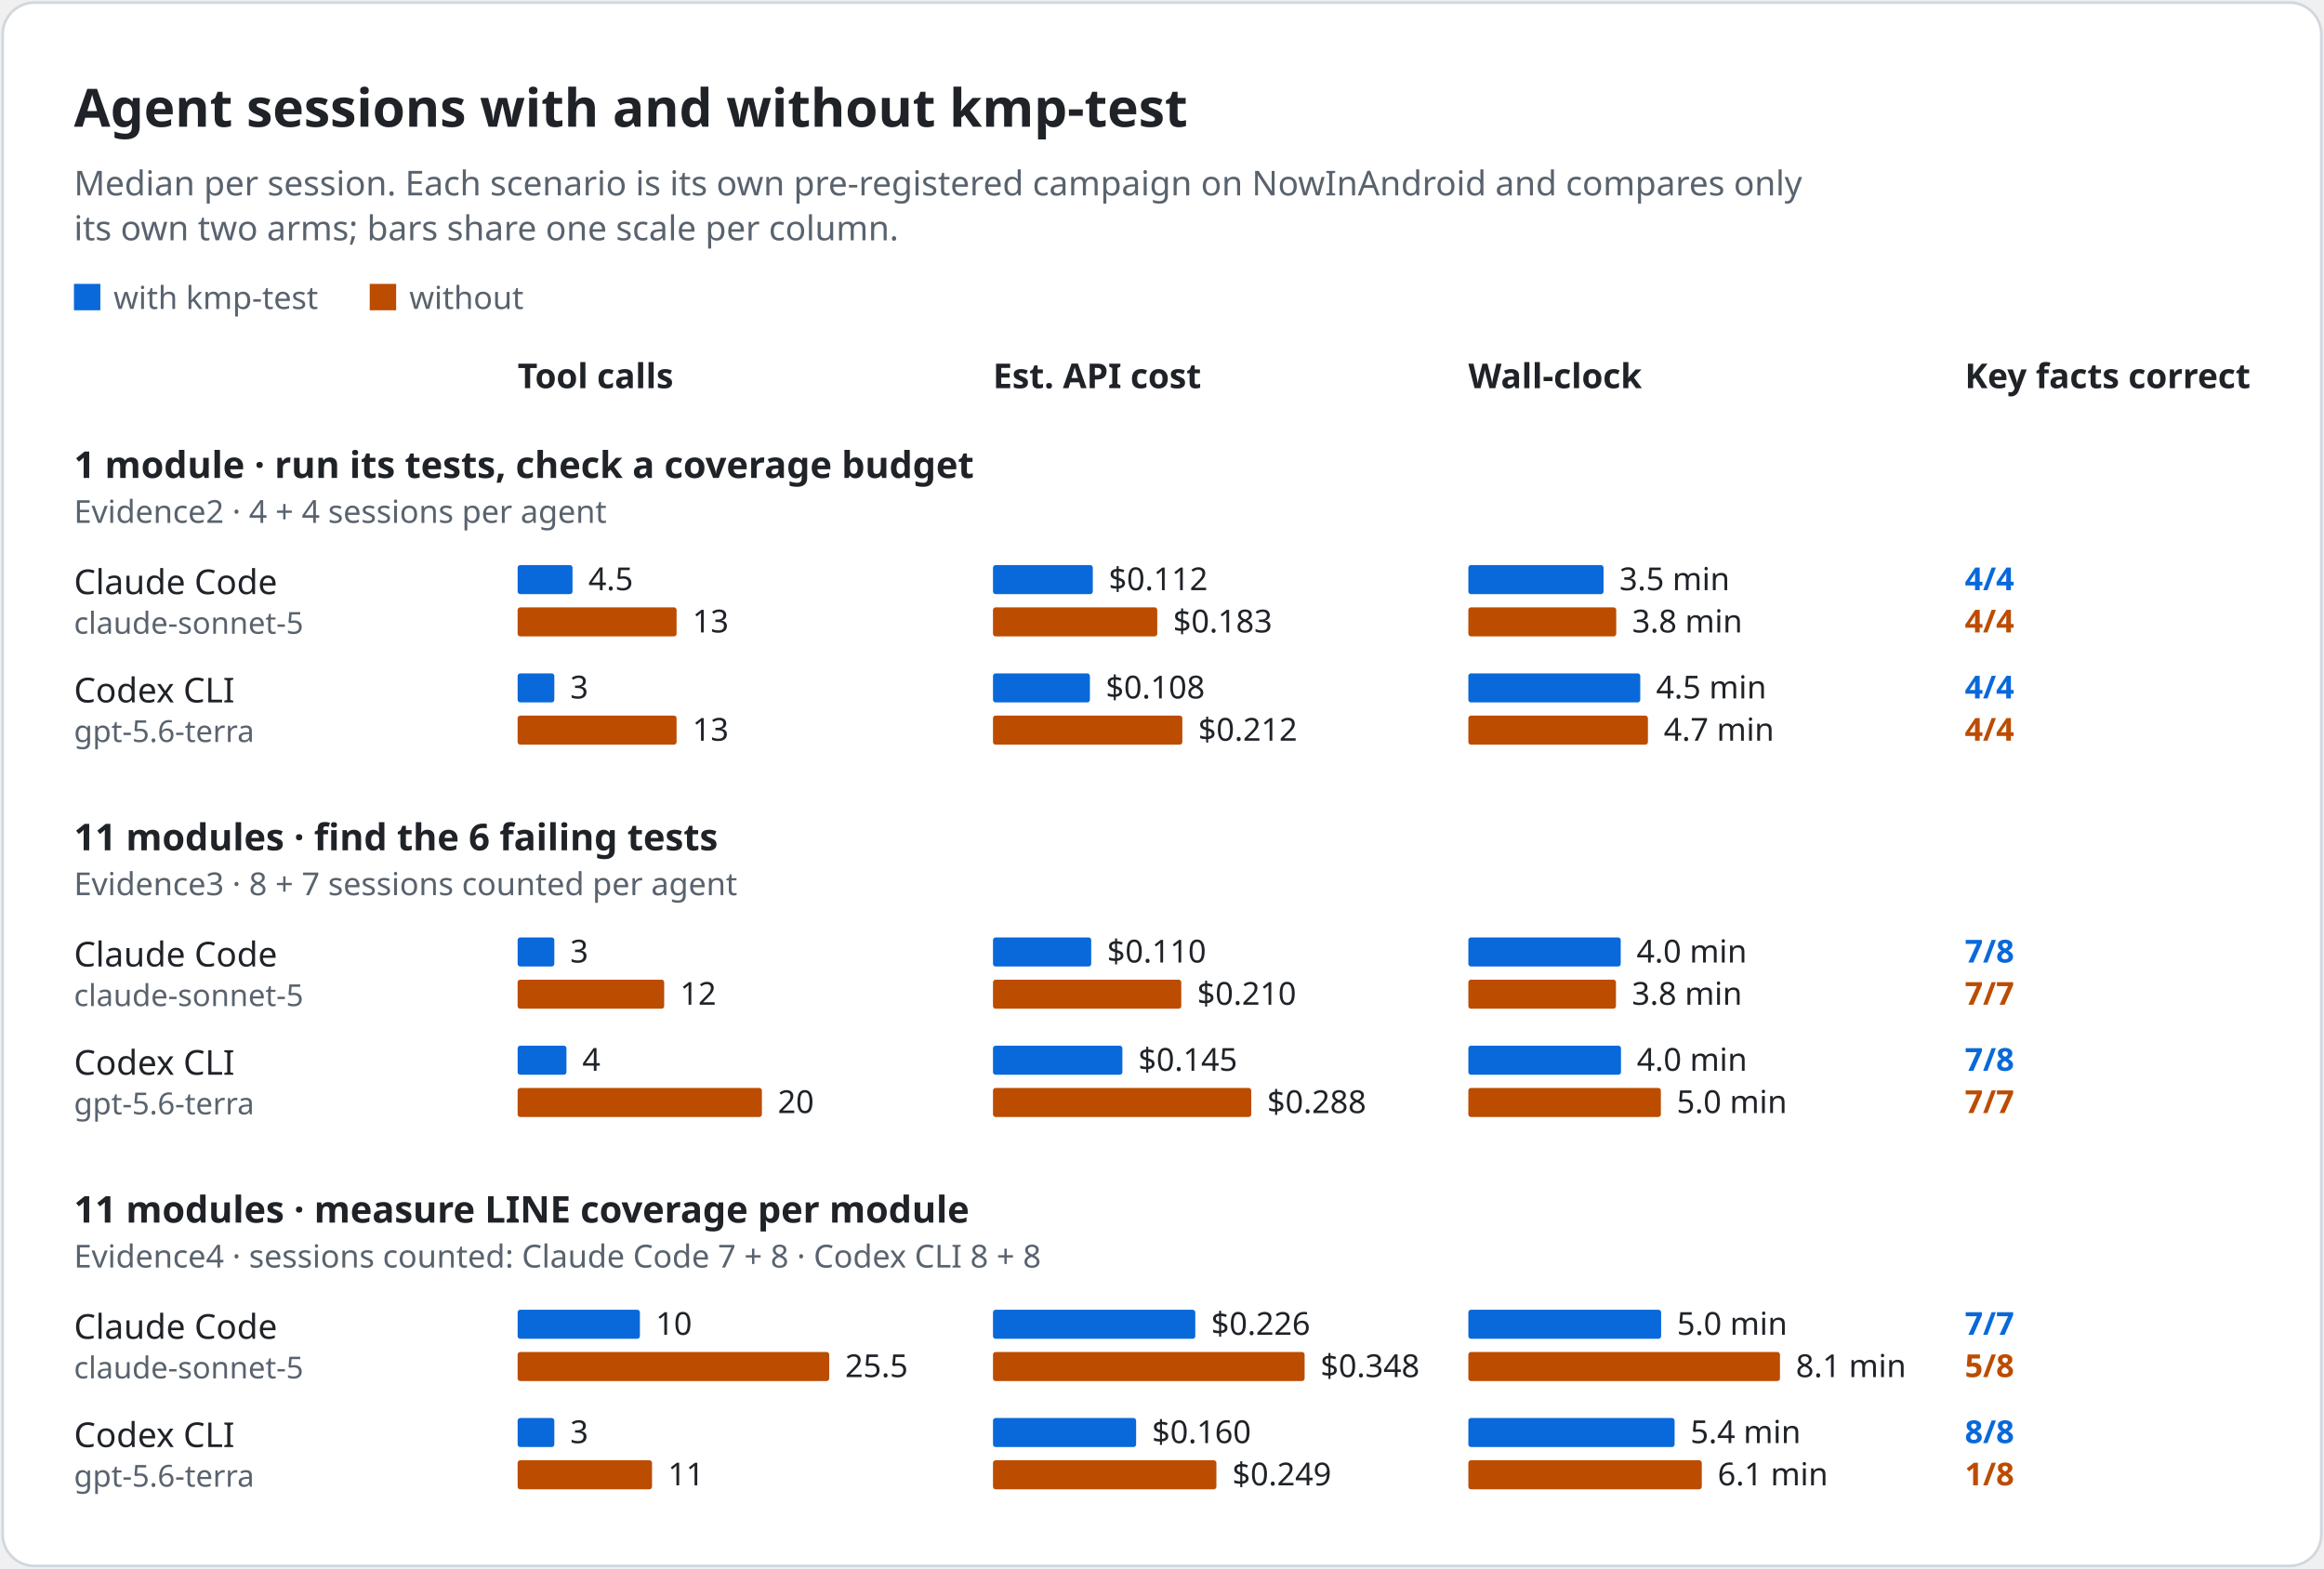
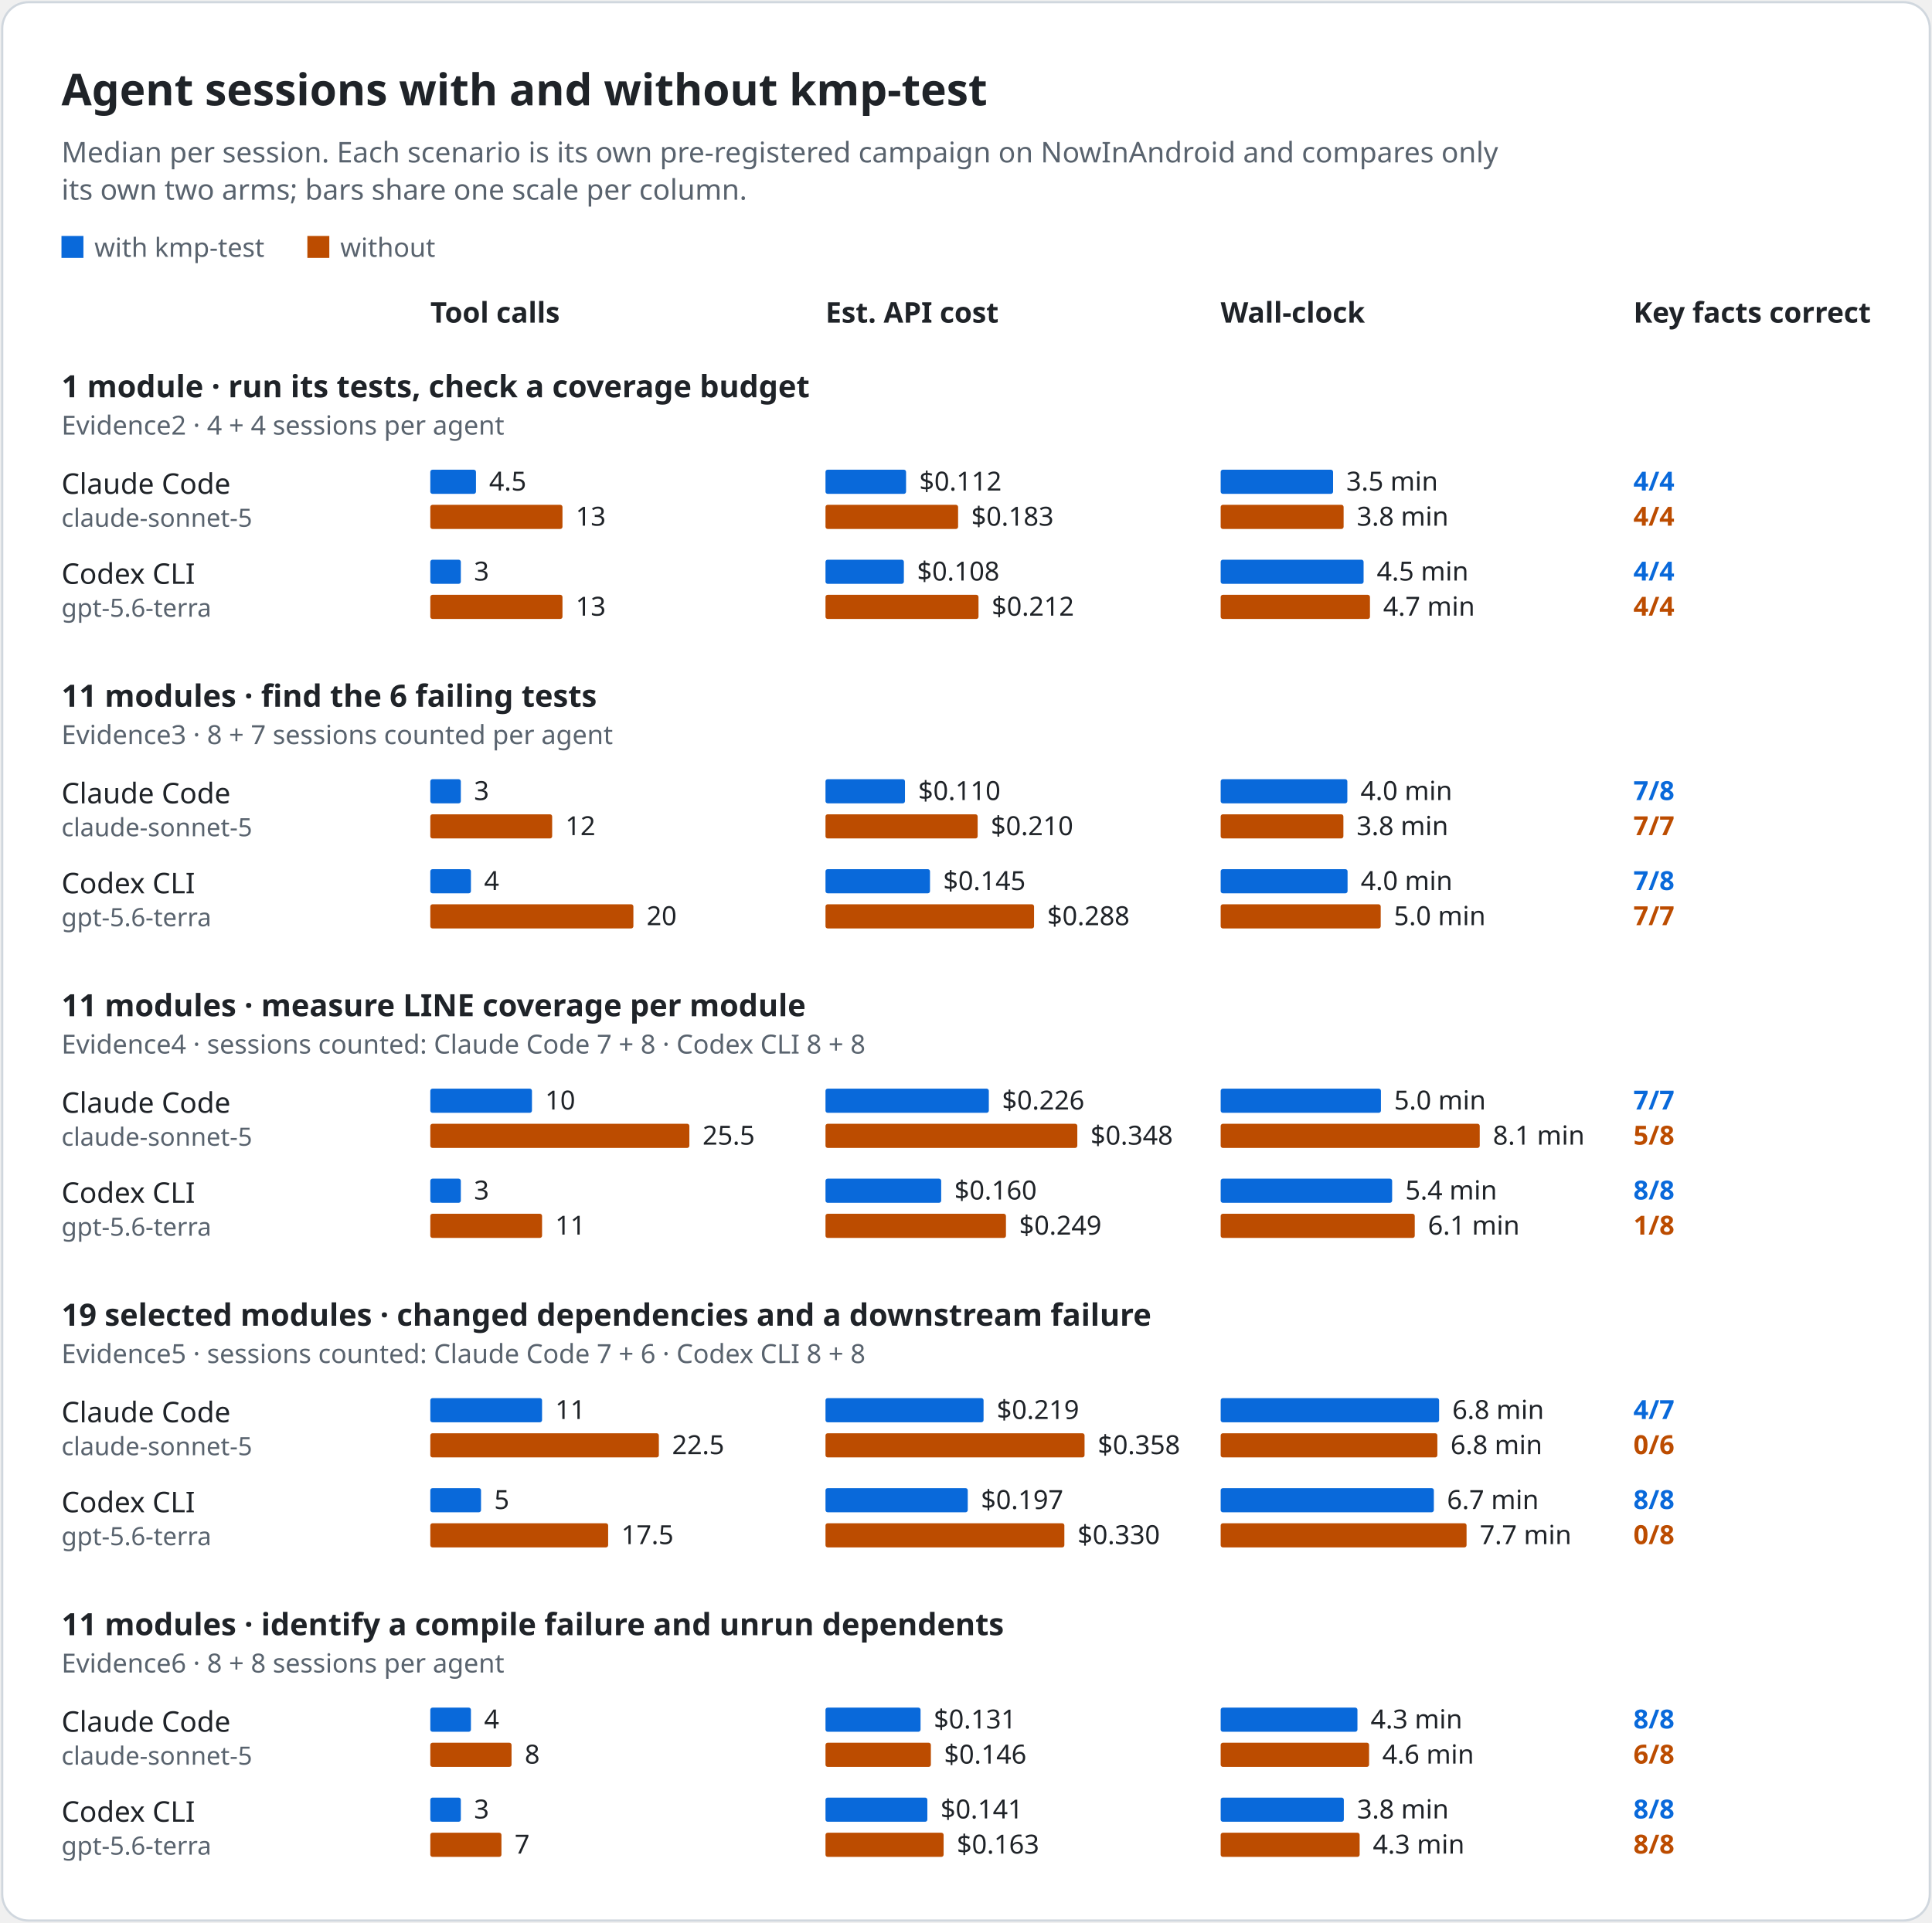
- <svg xmlns="http://www.w3.org/2000/svg" viewBox="0 0 880 594" width="880" height="594" role="img" font-family="-apple-system, BlinkMacSystemFont, 'Segoe UI', 'Noto Sans', Helvetica, Arial, sans-serif">
-   <rect x="1" y="1" width="878" height="592" rx="12" fill="#ffffff" stroke="#d0d7de" stroke-width="1" />
+ <svg xmlns="http://www.w3.org/2000/svg" viewBox="0 0 880 876" width="880" height="876" role="img" font-family="-apple-system, BlinkMacSystemFont, 'Segoe UI', 'Noto Sans', Helvetica, Arial, sans-serif">
+   <rect x="1" y="1" width="878" height="874" rx="12" fill="#ffffff" stroke="#d0d7de" stroke-width="1" />
  <text x="28.0" y="48.0" font-size="20" font-weight="600" fill="#1f2328">Agent sessions with and without kmp-test</text>
  <text x="28.0" y="74.0" font-size="13" font-weight="400" fill="#59636e">Median per session. Each scenario is its own pre-registered campaign on NowInAndroid and compares only</text>
  <text x="28.0" y="91.0" font-size="13" font-weight="400" fill="#59636e">its own two arms; bars share one scale per column.</text>
  <rect x="28.0" y="107.5" width="10.0" height="10" rx="0" fill="#0969da" />
  <text x="43.0" y="117.0" font-size="12" font-weight="400" fill="#59636e">with kmp-test</text>
  <rect x="140.0" y="107.5" width="10.0" height="10" rx="0" fill="#bc4c00" />
  <text x="155.0" y="117.0" font-size="12" font-weight="400" fill="#59636e">without</text>
  <text x="196.0" y="147.0" font-size="13" font-weight="600" fill="#1f2328">Tool calls</text>
  <text x="376.0" y="147.0" font-size="13" font-weight="600" fill="#1f2328">Est. API cost</text>
  <text x="556.0" y="147.0" font-size="13" font-weight="600" fill="#1f2328">Wall-clock</text>
  <text x="744.0" y="147.0" font-size="13" font-weight="600" fill="#1f2328">Key facts correct</text>
  <text x="28.0" y="181.0" font-size="14" font-weight="600" fill="#1f2328">1 module · run its tests, check a coverage budget</text>
  <text x="28.0" y="198.0" font-size="12" font-weight="400" fill="#59636e">Evidence2 · 4 + 4 sessions per agent</text>
  <text x="28.0" y="225.0" font-size="13" font-weight="500" fill="#1f2328">Claude Code</text>
  <text x="28.0" y="240.0" font-size="11.5" font-weight="400" fill="#59636e">claude-sonnet-5</text>
  <rect x="196.0" y="214.0" width="20.8" height="11" rx="1" fill="#0969da" />
  <text x="222.8" y="223.5" font-size="12" font-weight="400" fill="#1f2328">4.5</text>
  <rect x="196.0" y="230.0" width="60.2" height="11" rx="1" fill="#bc4c00" />
  <text x="262.2" y="239.5" font-size="12" font-weight="400" fill="#1f2328">13</text>
-   <rect x="376.0" y="214.0" width="37.8" height="11" rx="1" fill="#0969da" />
-   <text x="419.8" y="223.5" font-size="12" font-weight="400" fill="#1f2328">$0.112</text>
-   <rect x="376.0" y="230.0" width="62.2" height="11" rx="1" fill="#bc4c00" />
-   <text x="444.2" y="239.5" font-size="12" font-weight="400" fill="#1f2328">$0.183</text>
+   <rect x="376.0" y="214.0" width="36.7" height="11" rx="1" fill="#0969da" />
+   <text x="418.7" y="223.5" font-size="12" font-weight="400" fill="#1f2328">$0.112</text>
+   <rect x="376.0" y="230.0" width="60.4" height="11" rx="1" fill="#bc4c00" />
+   <text x="442.4" y="239.5" font-size="12" font-weight="400" fill="#1f2328">$0.183</text>
  <rect x="556.0" y="214.0" width="51.2" height="11" rx="1" fill="#0969da" />
  <text x="613.2" y="223.5" font-size="12" font-weight="400" fill="#1f2328">3.5 min</text>
  <rect x="556.0" y="230.0" width="56.0" height="11" rx="1" fill="#bc4c00" />
  <text x="618.0" y="239.5" font-size="12" font-weight="400" fill="#1f2328">3.8 min</text>
  <text x="744.0" y="223.5" font-size="12" font-weight="600" fill="#0969da">4/4</text>
  <text x="744.0" y="239.5" font-size="12" font-weight="600" fill="#bc4c00">4/4</text>
  <text x="28.0" y="266.0" font-size="13" font-weight="500" fill="#1f2328">Codex CLI</text>
  <text x="28.0" y="281.0" font-size="11.5" font-weight="400" fill="#59636e">gpt-5.6-terra</text>
  <rect x="196.0" y="255.0" width="13.9" height="11" rx="1" fill="#0969da" />
  <text x="215.9" y="264.5" font-size="12" font-weight="400" fill="#1f2328">3</text>
  <rect x="196.0" y="271.0" width="60.2" height="11" rx="1" fill="#bc4c00" />
  <text x="262.2" y="280.5" font-size="12" font-weight="400" fill="#1f2328">13</text>
-   <rect x="376.0" y="255.0" width="36.7" height="11" rx="1" fill="#0969da" />
-   <text x="418.7" y="264.5" font-size="12" font-weight="400" fill="#1f2328">$0.108</text>
-   <rect x="376.0" y="271.0" width="71.7" height="11" rx="1" fill="#bc4c00" />
-   <text x="453.7" y="280.5" font-size="12" font-weight="400" fill="#1f2328">$0.212</text>
+   <rect x="376.0" y="255.0" width="35.7" height="11" rx="1" fill="#0969da" />
+   <text x="417.7" y="264.5" font-size="12" font-weight="400" fill="#1f2328">$0.108</text>
+   <rect x="376.0" y="271.0" width="69.7" height="11" rx="1" fill="#bc4c00" />
+   <text x="451.7" y="280.5" font-size="12" font-weight="400" fill="#1f2328">$0.212</text>
  <rect x="556.0" y="255.0" width="65.1" height="11" rx="1" fill="#0969da" />
  <text x="627.1" y="264.5" font-size="12" font-weight="400" fill="#1f2328">4.5 min</text>
  <rect x="556.0" y="271.0" width="68.0" height="11" rx="1" fill="#bc4c00" />
  <text x="630.0" y="280.5" font-size="12" font-weight="400" fill="#1f2328">4.7 min</text>
  <text x="744.0" y="264.5" font-size="12" font-weight="600" fill="#0969da">4/4</text>
  <text x="744.0" y="280.5" font-size="12" font-weight="600" fill="#bc4c00">4/4</text>
  <text x="28.0" y="322.0" font-size="14" font-weight="600" fill="#1f2328">11 modules · find the 6 failing tests</text>
  <text x="28.0" y="339.0" font-size="12" font-weight="400" fill="#59636e">Evidence3 · 8 + 7 sessions counted per agent</text>
  <text x="28.0" y="366.0" font-size="13" font-weight="500" fill="#1f2328">Claude Code</text>
  <text x="28.0" y="381.0" font-size="11.5" font-weight="400" fill="#59636e">claude-sonnet-5</text>
  <rect x="196.0" y="355.0" width="13.9" height="11" rx="1" fill="#0969da" />
  <text x="215.9" y="364.5" font-size="12" font-weight="400" fill="#1f2328">3</text>
  <rect x="196.0" y="371.0" width="55.5" height="11" rx="1" fill="#bc4c00" />
  <text x="257.5" y="380.5" font-size="12" font-weight="400" fill="#1f2328">12</text>
-   <rect x="376.0" y="355.0" width="37.2" height="11" rx="1" fill="#0969da" />
-   <text x="419.2" y="364.5" font-size="12" font-weight="400" fill="#1f2328">$0.110</text>
-   <rect x="376.0" y="371.0" width="71.3" height="11" rx="1" fill="#bc4c00" />
-   <text x="453.3" y="380.5" font-size="12" font-weight="400" fill="#1f2328">$0.210</text>
+   <rect x="376.0" y="355.0" width="36.2" height="11" rx="1" fill="#0969da" />
+   <text x="418.2" y="364.5" font-size="12" font-weight="400" fill="#1f2328">$0.110</text>
+   <rect x="376.0" y="371.0" width="69.3" height="11" rx="1" fill="#bc4c00" />
+   <text x="451.3" y="380.5" font-size="12" font-weight="400" fill="#1f2328">$0.210</text>
  <rect x="556.0" y="355.0" width="57.7" height="11" rx="1" fill="#0969da" />
  <text x="619.7" y="364.5" font-size="12" font-weight="400" fill="#1f2328">4.0 min</text>
  <rect x="556.0" y="371.0" width="55.9" height="11" rx="1" fill="#bc4c00" />
  <text x="617.9" y="380.5" font-size="12" font-weight="400" fill="#1f2328">3.8 min</text>
  <text x="744.0" y="364.5" font-size="12" font-weight="600" fill="#0969da">7/8</text>
  <text x="744.0" y="380.5" font-size="12" font-weight="600" fill="#bc4c00">7/7</text>
  <text x="28.0" y="407.0" font-size="13" font-weight="500" fill="#1f2328">Codex CLI</text>
  <text x="28.0" y="422.0" font-size="11.5" font-weight="400" fill="#59636e">gpt-5.6-terra</text>
  <rect x="196.0" y="396.0" width="18.5" height="11" rx="1" fill="#0969da" />
  <text x="220.5" y="405.5" font-size="12" font-weight="400" fill="#1f2328">4</text>
  <rect x="196.0" y="412.0" width="92.5" height="11" rx="1" fill="#bc4c00" />
  <text x="294.5" y="421.5" font-size="12" font-weight="400" fill="#1f2328">20</text>
-   <rect x="376.0" y="396.0" width="49.0" height="11" rx="1" fill="#0969da" />
-   <text x="431.0" y="405.5" font-size="12" font-weight="400" fill="#1f2328">$0.145</text>
-   <rect x="376.0" y="412.0" width="97.8" height="11" rx="1" fill="#bc4c00" />
-   <text x="479.8" y="421.5" font-size="12" font-weight="400" fill="#1f2328">$0.288</text>
+   <rect x="376.0" y="396.0" width="47.6" height="11" rx="1" fill="#0969da" />
+   <text x="429.6" y="405.5" font-size="12" font-weight="400" fill="#1f2328">$0.145</text>
+   <rect x="376.0" y="412.0" width="95.0" height="11" rx="1" fill="#bc4c00" />
+   <text x="477.0" y="421.5" font-size="12" font-weight="400" fill="#1f2328">$0.288</text>
  <rect x="556.0" y="396.0" width="57.8" height="11" rx="1" fill="#0969da" />
  <text x="619.8" y="405.5" font-size="12" font-weight="400" fill="#1f2328">4.0 min</text>
  <rect x="556.0" y="412.0" width="72.9" height="11" rx="1" fill="#bc4c00" />
  <text x="634.9" y="421.5" font-size="12" font-weight="400" fill="#1f2328">5.0 min</text>
  <text x="744.0" y="405.5" font-size="12" font-weight="600" fill="#0969da">7/8</text>
  <text x="744.0" y="421.5" font-size="12" font-weight="600" fill="#bc4c00">7/7</text>
  <text x="28.0" y="463.0" font-size="14" font-weight="600" fill="#1f2328">11 modules · measure LINE coverage per module</text>
  <text x="28.0" y="480.0" font-size="12" font-weight="400" fill="#59636e">Evidence4 · sessions counted: Claude Code 7 + 8 · Codex CLI 8 + 8</text>
  <text x="28.0" y="507.0" font-size="13" font-weight="500" fill="#1f2328">Claude Code</text>
  <text x="28.0" y="522.0" font-size="11.5" font-weight="400" fill="#59636e">claude-sonnet-5</text>
  <rect x="196.0" y="496.0" width="46.3" height="11" rx="1" fill="#0969da" />
  <text x="248.3" y="505.5" font-size="12" font-weight="400" fill="#1f2328">10</text>
  <rect x="196.0" y="512.0" width="118.0" height="11" rx="1" fill="#bc4c00" />
  <text x="320.0" y="521.5" font-size="12" font-weight="400" fill="#1f2328">25.5</text>
-   <rect x="376.0" y="496.0" width="76.6" height="11" rx="1" fill="#0969da" />
-   <text x="458.6" y="505.5" font-size="12" font-weight="400" fill="#1f2328">$0.226</text>
-   <rect x="376.0" y="512.0" width="118.0" height="11" rx="1" fill="#bc4c00" />
-   <text x="500.0" y="521.5" font-size="12" font-weight="400" fill="#1f2328">$0.348</text>
+   <rect x="376.0" y="496.0" width="74.4" height="11" rx="1" fill="#0969da" />
+   <text x="456.4" y="505.5" font-size="12" font-weight="400" fill="#1f2328">$0.226</text>
+   <rect x="376.0" y="512.0" width="114.7" height="11" rx="1" fill="#bc4c00" />
+   <text x="496.7" y="521.5" font-size="12" font-weight="400" fill="#1f2328">$0.348</text>
  <rect x="556.0" y="496.0" width="73.0" height="11" rx="1" fill="#0969da" />
  <text x="635.0" y="505.5" font-size="12" font-weight="400" fill="#1f2328">5.0 min</text>
  <rect x="556.0" y="512.0" width="118.0" height="11" rx="1" fill="#bc4c00" />
  <text x="680.0" y="521.5" font-size="12" font-weight="400" fill="#1f2328">8.1 min</text>
  <text x="744.0" y="505.5" font-size="12" font-weight="600" fill="#0969da">7/7</text>
  <text x="744.0" y="521.5" font-size="12" font-weight="600" fill="#bc4c00">5/8</text>
  <text x="28.0" y="548.0" font-size="13" font-weight="500" fill="#1f2328">Codex CLI</text>
  <text x="28.0" y="563.0" font-size="11.5" font-weight="400" fill="#59636e">gpt-5.6-terra</text>
  <rect x="196.0" y="537.0" width="13.9" height="11" rx="1" fill="#0969da" />
  <text x="215.9" y="546.5" font-size="12" font-weight="400" fill="#1f2328">3</text>
  <rect x="196.0" y="553.0" width="50.9" height="11" rx="1" fill="#bc4c00" />
  <text x="252.9" y="562.5" font-size="12" font-weight="400" fill="#1f2328">11</text>
-   <rect x="376.0" y="537.0" width="54.2" height="11" rx="1" fill="#0969da" />
-   <text x="436.2" y="546.5" font-size="12" font-weight="400" fill="#1f2328">$0.160</text>
-   <rect x="376.0" y="553.0" width="84.6" height="11" rx="1" fill="#bc4c00" />
-   <text x="466.6" y="562.5" font-size="12" font-weight="400" fill="#1f2328">$0.249</text>
+   <rect x="376.0" y="537.0" width="52.7" height="11" rx="1" fill="#0969da" />
+   <text x="434.7" y="546.5" font-size="12" font-weight="400" fill="#1f2328">$0.160</text>
+   <rect x="376.0" y="553.0" width="82.2" height="11" rx="1" fill="#bc4c00" />
+   <text x="464.2" y="562.5" font-size="12" font-weight="400" fill="#1f2328">$0.249</text>
  <rect x="556.0" y="537.0" width="78.1" height="11" rx="1" fill="#0969da" />
  <text x="640.1" y="546.5" font-size="12" font-weight="400" fill="#1f2328">5.4 min</text>
  <rect x="556.0" y="553.0" width="88.4" height="11" rx="1" fill="#bc4c00" />
  <text x="650.4" y="562.5" font-size="12" font-weight="400" fill="#1f2328">6.1 min</text>
  <text x="744.0" y="546.5" font-size="12" font-weight="600" fill="#0969da">8/8</text>
  <text x="744.0" y="562.5" font-size="12" font-weight="600" fill="#bc4c00">1/8</text>
+   <text x="28.0" y="604.0" font-size="14" font-weight="600" fill="#1f2328">19 selected modules · changed dependencies and a downstream failure</text>
+   <text x="28.0" y="621.0" font-size="12" font-weight="400" fill="#59636e">Evidence5 · sessions counted: Claude Code 7 + 6 · Codex CLI 8 + 8</text>
+   <text x="28.0" y="648.0" font-size="13" font-weight="500" fill="#1f2328">Claude Code</text>
+   <text x="28.0" y="663.0" font-size="11.5" font-weight="400" fill="#59636e">claude-sonnet-5</text>
+   <rect x="196.0" y="637.0" width="50.9" height="11" rx="1" fill="#0969da" />
+   <text x="252.9" y="646.5" font-size="12" font-weight="400" fill="#1f2328">11</text>
+   <rect x="196.0" y="653.0" width="104.1" height="11" rx="1" fill="#bc4c00" />
+   <text x="306.1" y="662.5" font-size="12" font-weight="400" fill="#1f2328">22.5</text>
+   <rect x="376.0" y="637.0" width="72.0" height="11" rx="1" fill="#0969da" />
+   <text x="454.0" y="646.5" font-size="12" font-weight="400" fill="#1f2328">$0.219</text>
+   <rect x="376.0" y="653.0" width="118.0" height="11" rx="1" fill="#bc4c00" />
+   <text x="500.0" y="662.5" font-size="12" font-weight="400" fill="#1f2328">$0.358</text>
+   <rect x="556.0" y="637.0" width="99.5" height="11" rx="1" fill="#0969da" />
+   <text x="661.5" y="646.5" font-size="12" font-weight="400" fill="#1f2328">6.8 min</text>
+   <rect x="556.0" y="653.0" width="98.7" height="11" rx="1" fill="#bc4c00" />
+   <text x="660.7" y="662.5" font-size="12" font-weight="400" fill="#1f2328">6.8 min</text>
+   <text x="744.0" y="646.5" font-size="12" font-weight="600" fill="#0969da">4/7</text>
+   <text x="744.0" y="662.5" font-size="12" font-weight="600" fill="#bc4c00">0/6</text>
+   <text x="28.0" y="689.0" font-size="13" font-weight="500" fill="#1f2328">Codex CLI</text>
+   <text x="28.0" y="704.0" font-size="11.5" font-weight="400" fill="#59636e">gpt-5.6-terra</text>
+   <rect x="196.0" y="678.0" width="23.1" height="11" rx="1" fill="#0969da" />
+   <text x="225.1" y="687.5" font-size="12" font-weight="400" fill="#1f2328">5</text>
+   <rect x="196.0" y="694.0" width="81.0" height="11" rx="1" fill="#bc4c00" />
+   <text x="283.0" y="703.5" font-size="12" font-weight="400" fill="#1f2328">17.5</text>
+   <rect x="376.0" y="678.0" width="64.8" height="11" rx="1" fill="#0969da" />
+   <text x="446.8" y="687.5" font-size="12" font-weight="400" fill="#1f2328">$0.197</text>
+   <rect x="376.0" y="694.0" width="108.8" height="11" rx="1" fill="#bc4c00" />
+   <text x="490.8" y="703.5" font-size="12" font-weight="400" fill="#1f2328">$0.330</text>
+   <rect x="556.0" y="678.0" width="97.1" height="11" rx="1" fill="#0969da" />
+   <text x="659.1" y="687.5" font-size="12" font-weight="400" fill="#1f2328">6.7 min</text>
+   <rect x="556.0" y="694.0" width="112.0" height="11" rx="1" fill="#bc4c00" />
+   <text x="674.0" y="703.5" font-size="12" font-weight="400" fill="#1f2328">7.7 min</text>
+   <text x="744.0" y="687.5" font-size="12" font-weight="600" fill="#0969da">8/8</text>
+   <text x="744.0" y="703.5" font-size="12" font-weight="600" fill="#bc4c00">0/8</text>
+   <text x="28.0" y="745.0" font-size="14" font-weight="600" fill="#1f2328">11 modules · identify a compile failure and unrun dependents</text>
+   <text x="28.0" y="762.0" font-size="12" font-weight="400" fill="#59636e">Evidence6 · 8 + 8 sessions per agent</text>
+   <text x="28.0" y="789.0" font-size="13" font-weight="500" fill="#1f2328">Claude Code</text>
+   <text x="28.0" y="804.0" font-size="11.5" font-weight="400" fill="#59636e">claude-sonnet-5</text>
+   <rect x="196.0" y="778.0" width="18.5" height="11" rx="1" fill="#0969da" />
+   <text x="220.5" y="787.5" font-size="12" font-weight="400" fill="#1f2328">4</text>
+   <rect x="196.0" y="794.0" width="37.0" height="11" rx="1" fill="#bc4c00" />
+   <text x="239.0" y="803.5" font-size="12" font-weight="400" fill="#1f2328">8</text>
+   <rect x="376.0" y="778.0" width="43.3" height="11" rx="1" fill="#0969da" />
+   <text x="425.3" y="787.5" font-size="12" font-weight="400" fill="#1f2328">$0.131</text>
+   <rect x="376.0" y="794.0" width="48.0" height="11" rx="1" fill="#bc4c00" />
+   <text x="430.0" y="803.5" font-size="12" font-weight="400" fill="#1f2328">$0.146</text>
+   <rect x="556.0" y="778.0" width="62.3" height="11" rx="1" fill="#0969da" />
+   <text x="624.3" y="787.5" font-size="12" font-weight="400" fill="#1f2328">4.3 min</text>
+   <rect x="556.0" y="794.0" width="67.6" height="11" rx="1" fill="#bc4c00" />
+   <text x="629.6" y="803.5" font-size="12" font-weight="400" fill="#1f2328">4.6 min</text>
+   <text x="744.0" y="787.5" font-size="12" font-weight="600" fill="#0969da">8/8</text>
+   <text x="744.0" y="803.5" font-size="12" font-weight="600" fill="#bc4c00">6/8</text>
+   <text x="28.0" y="830.0" font-size="13" font-weight="500" fill="#1f2328">Codex CLI</text>
+   <text x="28.0" y="845.0" font-size="11.5" font-weight="400" fill="#59636e">gpt-5.6-terra</text>
+   <rect x="196.0" y="819.0" width="13.9" height="11" rx="1" fill="#0969da" />
+   <text x="215.9" y="828.5" font-size="12" font-weight="400" fill="#1f2328">3</text>
+   <rect x="196.0" y="835.0" width="32.4" height="11" rx="1" fill="#bc4c00" />
+   <text x="234.4" y="844.5" font-size="12" font-weight="400" fill="#1f2328">7</text>
+   <rect x="376.0" y="819.0" width="46.4" height="11" rx="1" fill="#0969da" />
+   <text x="428.4" y="828.5" font-size="12" font-weight="400" fill="#1f2328">$0.141</text>
+   <rect x="376.0" y="835.0" width="53.8" height="11" rx="1" fill="#bc4c00" />
+   <text x="435.8" y="844.5" font-size="12" font-weight="400" fill="#1f2328">$0.163</text>
+   <rect x="556.0" y="819.0" width="56.1" height="11" rx="1" fill="#0969da" />
+   <text x="618.1" y="828.5" font-size="12" font-weight="400" fill="#1f2328">3.8 min</text>
+   <rect x="556.0" y="835.0" width="63.3" height="11" rx="1" fill="#bc4c00" />
+   <text x="625.3" y="844.5" font-size="12" font-weight="400" fill="#1f2328">4.3 min</text>
+   <text x="744.0" y="828.5" font-size="12" font-weight="600" fill="#0969da">8/8</text>
+   <text x="744.0" y="844.5" font-size="12" font-weight="600" fill="#bc4c00">8/8</text>
</svg>
